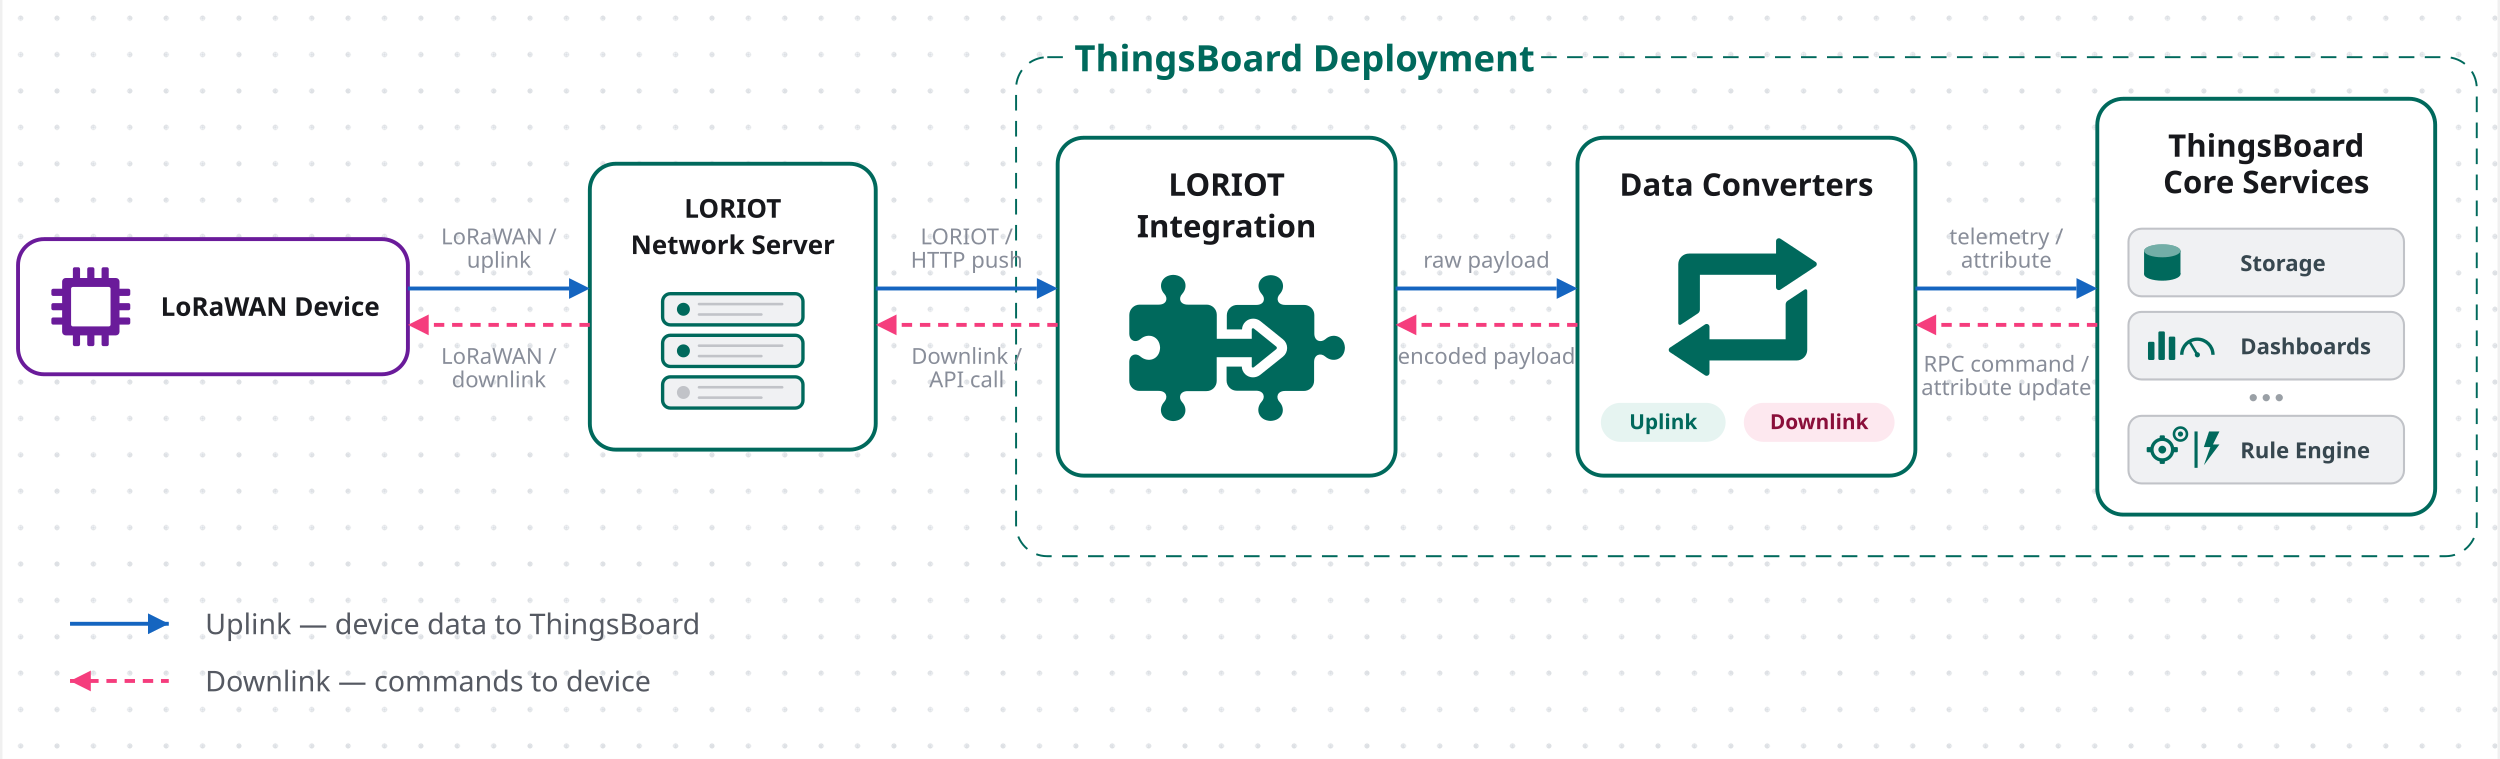
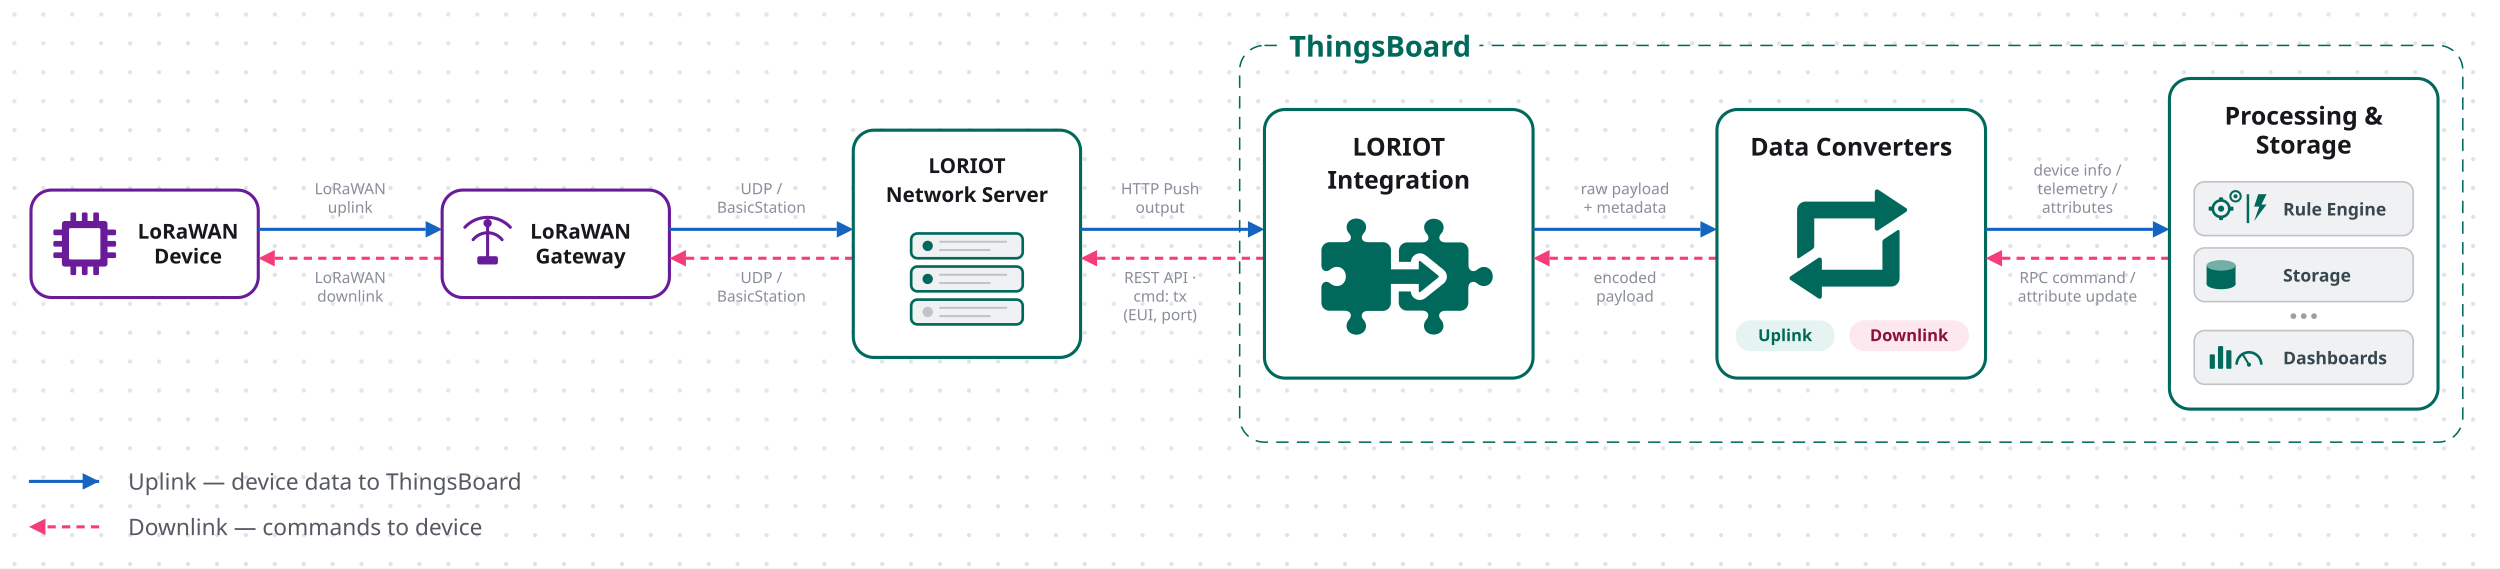
- <svg xmlns="http://www.w3.org/2000/svg" width="1400" height="425" viewBox="0 0 960 292">
+ <svg xmlns="http://www.w3.org/2000/svg" width="1430" height="325" fill="none" viewBox="0 0 1210 275">
  <defs>
    <clipPath id="clip0">
-       <path fill="#fff" d="M0 0h960v292H0z" />
+       <path fill="#fff" d="M0 0h1210v275H0z" />
    </clipPath>
    <pattern id="dots" width="14" height="14" x="0" y="0" patternUnits="userSpaceOnUse">
      <circle cx="7" cy="7" r="1" fill="#dde0e4" />
    </pattern>
  </defs>
  <g clip-path="url(#clip0)">
-     <path fill="#fff" d="M0 0h960v292H0z" />
-     <path fill="url(#dots)" d="M0 0h960v292H0z" />
+     <path fill="#fff" d="M0 0h1210v275H0z" />
+     <path fill="url(#dots)" d="M0 0h1210v275H0z" />
    <g transform="translate(0 33)">
-       <rect width="562" height="192" x="390" y="-11" fill="none" stroke="#00695c" stroke-dasharray="6,4" stroke-width=".75" rx="12" />
-       <path fill="#fff" d="M410-18h178v14H410z" />
-       <text x="501" y="-11" fill="#00695c" dominant-baseline="central" font-family="system-ui,sans-serif" font-size="14" font-weight="600" text-anchor="middle" textLength="174">ThingsBoard Deployment</text>
-       <rect width="150" height="52" x="6" y="59" fill="#fff" stroke="#6a1b9a" stroke-width="1.5" rx="10" />
-       <g fill="#6a1b9a" transform="matrix(.69 0 0 .69 13.3 64.3)">
-         <rect width="32" height="32" x="14" y="14" rx="2" />
-         <rect width="22" height="22" x="19" y="19" fill="#fff" rx="1" />
-         <rect width="4" height="7" x="20" y="8" rx="1" />
-         <rect width="4" height="7" x="28" y="8" rx="1" />
-         <rect width="4" height="7" x="36" y="8" rx="1" />
-         <rect width="4" height="7" x="20" y="45" rx="1" />
-         <rect width="4" height="7" x="28" y="45" rx="1" />
-         <rect width="4" height="7" x="36" y="45" rx="1" />
-         <rect width="7" height="4" x="8" y="20" rx="1" />
-         <rect width="7" height="4" x="8" y="28" rx="1" />
-         <rect width="7" height="4" x="8" y="36" rx="1" />
-         <rect width="7" height="4" x="45" y="20" rx="1" />
-         <rect width="7" height="4" x="45" y="28" rx="1" />
-         <rect width="7" height="4" x="45" y="36" rx="1" />
+       <rect width="592" height="192" x="600" y="-11" stroke="#00695c" stroke-dasharray="6,4" stroke-width=".75" rx="12" />
+       <path fill="#fff" d="M620-18h96v14h-96z" />
+       <text x="668" y="-11" fill="#00695c" dominant-baseline="central" font-family="system-ui,sans-serif" font-size="14" font-weight="600" text-anchor="middle" textLength="88">ThingsBoard</text>
+       <g transform="translate(9 0)">
+         <rect width="110" height="52" x="6" y="59" fill="#fff" stroke="#6a1b9a" stroke-width="1.5" rx="10" />
+         <g fill="#6a1b9a" transform="matrix(.69 0 0 .69 11.3 64.3)">
+           <rect width="32" height="32" x="14" y="14" rx="2" />
+           <rect width="22" height="22" x="19" y="19" fill="#fff" rx="1" />
+           <rect width="4" height="7" x="20" y="8" rx="1" />
+           <rect width="4" height="7" x="28" y="8" rx="1" />
+           <rect width="4" height="7" x="36" y="8" rx="1" />
+           <rect width="4" height="7" x="20" y="45" rx="1" />
+           <rect width="4" height="7" x="28" y="45" rx="1" />
+           <rect width="4" height="7" x="36" y="45" rx="1" />
+           <rect width="7" height="4" x="8" y="20" rx="1" />
+           <rect width="7" height="4" x="8" y="28" rx="1" />
+           <rect width="7" height="4" x="8" y="36" rx="1" />
+           <rect width="7" height="4" x="45" y="20" rx="1" />
+           <rect width="7" height="4" x="45" y="28" rx="1" />
+           <rect width="7" height="4" x="45" y="36" rx="1" />
+         </g>
+         <text x="82" y="79" fill="#17181c" dominant-baseline="middle" font-family="system-ui,sans-serif" font-size="10" font-weight="600" text-anchor="middle">LoRaWAN</text>
+         <text x="82" y="91" fill="#17181c" dominant-baseline="middle" font-family="system-ui,sans-serif" font-size="10" font-weight="600" text-anchor="middle">Device</text>
      </g>
-       <text x="103" y="85" fill="#17181c" dominant-baseline="middle" font-family="system-ui,sans-serif" font-size="10" font-weight="600" text-anchor="middle">LoRaWAN Device</text>
-       <rect width="110" height="110" x="226" y="30" fill="#fff" stroke="#00695c" stroke-width="1.5" rx="10" />
-       <text x="281" y="43" fill="#17181c" dominant-baseline="hanging" font-family="system-ui,sans-serif" font-size="10" font-weight="600" text-anchor="middle">LORIOT</text>
-       <text x="281" y="57" fill="#17181c" dominant-baseline="hanging" font-family="system-ui,sans-serif" font-size="10" font-weight="600" text-anchor="middle">Network Server</text>
-       <g fill="none" stroke="#00695c" stroke-linecap="round" stroke-width="1.3">
-         <rect width="54" height="12" x="254" y="80" fill="#f0f1f3" rx="3" />
-         <circle cx="262" cy="86" r="2.5" fill="#00695c" stroke="none" />
-         <path stroke="#c1c3c8" stroke-width="1" d="M268 84h32m-32 4h24" />
-         <rect width="54" height="12" x="254" y="96" fill="#f0f1f3" rx="3" />
-         <circle cx="262" cy="102" r="2.5" fill="#00695c" stroke="none" />
-         <path stroke="#c1c3c8" stroke-width="1" d="M268 100h32m-32 4h24" />
-         <rect width="54" height="12" x="254" y="112" fill="#f0f1f3" rx="3" />
-         <circle cx="262" cy="118" r="2.5" fill="#c1c3c8" stroke="none" />
-         <path stroke="#c1c3c8" stroke-width="1" d="M268 116h32m-32 4h24" />
+       <path stroke="#1565c0" stroke-width="1.5" d="M125 78h81" />
+       <path fill="#1565c0" d="m206 74 8 4-8 4z" />
+       <path stroke="#f53d7d" stroke-dasharray="4,3" stroke-width="1.5" d="M214 92h-81" />
+       <path fill="#f53d7d" d="m133 88-8 4 8 4z" />
+       <text x="169.5" y="61" fill="#888d99" font-family="system-ui,sans-serif" font-size="7.5" text-anchor="middle">LoRaWAN</text>
+       <text x="169.5" y="70" fill="#888d99" font-family="system-ui,sans-serif" font-size="7.5" text-anchor="middle">uplink</text>
+       <text x="169.5" y="104" fill="#888d99" font-family="system-ui,sans-serif" font-size="7.5" text-anchor="middle">LoRaWAN</text>
+       <text x="169.5" y="113" fill="#888d99" font-family="system-ui,sans-serif" font-size="7.5" text-anchor="middle">downlink</text>
+       <g transform="translate(33 0)">
+         <rect width="110" height="52" x="181" y="59" fill="#fff" stroke="#6a1b9a" stroke-width="1.5" rx="10" />
+         <g stroke="#6a1b9a" stroke-linecap="round" stroke-width="1.5" transform="translate(190 53)">
+           <path d="M13 38V22m-7 8a9 9 0 0 1 14 0M2 24a15 15 0 0 1 22 0" />
+           <rect width="10" height="4" x="8" y="38" fill="#6a1b9a" stroke="none" rx="1" />
+           <circle cx="13" cy="22" r="2" fill="#6a1b9a" stroke="none" />
+         </g>
+         <text x="248" y="79" fill="#17181c" dominant-baseline="middle" font-family="system-ui,sans-serif" font-size="10" font-weight="600" text-anchor="middle">LoRaWAN</text>
+         <text x="248" y="91" fill="#17181c" dominant-baseline="middle" font-family="system-ui,sans-serif" font-size="10" font-weight="600" text-anchor="middle">Gateway</text>
      </g>
-       <rect width="130" height="130" x="406" y="20" fill="#fff" stroke="#00695c" stroke-width="1.5" rx="10" />
-       <text x="471" y="33" fill="#17181c" dominant-baseline="hanging" font-family="system-ui,sans-serif" font-size="12" font-weight="600" text-anchor="middle">LORIOT</text>
-       <text x="471" y="49" fill="#17181c" dominant-baseline="hanging" font-family="system-ui,sans-serif" font-size="12" font-weight="600" text-anchor="middle">Integration</text>
-       <g fill="#00695c">
-         <path d="M437.48 117.4h7.39c3 0 3.7 2.45 2.14 4.21-2.58 2.87-1.2 7.16 3.43 7.41 4.64-.16 6.01-4.54 3.43-7.32-1.54-1.69-.86-4.22 2.14-4.22h7.22a3.9 3.9 0 0 0 3.96-3.88v-9.17h13.49v3.63c0 .33.42.5.78.25l8.68-7a.66.66 0 0 0 0-.93l-8.68-7c-.34-.25-.78 0-.78.34v3.63h-13.46v-9.26a3.9 3.9 0 0 0-3.95-3.88h-7.22c-3.01 0-3.7-2.45-2.14-4.13 2.58-2.87 1.2-7.17-3.44-7.33-4.63.16-6 4.54-3.43 7.33 1.55 1.68.87 4.13-2.14 4.13h-7.3a4 4 0 0 0-4.04 3.96v7.26c.08 2.87 2.58 3.53 4.3 2.02 2.92-2.54 7.38-1.19 7.55 3.36-.17 4.55-4.63 5.9-7.56 3.37-1.71-1.52-4.2-.85-4.3 2.01v7.33a3.87 3.87 0 0 0 3.93 3.88" />
-         <path d="M474.95 117.33h7.4c3 0 3.7 2.53 2.13 4.22-2.58 2.86-1.2 7.24 3.43 7.4 4.64-.16 6.02-4.46 3.44-7.32-1.55-1.68-.87-4.21 2.14-4.21h7.22a3.9 3.9 0 0 0 3.95-3.88v-7.25c0-2.95 2.59-3.63 4.3-2.1 2.92 2.53 7.39 1.18 7.56-3.36-.17-4.55-4.64-5.9-7.47-3.37-1.72 1.52-4.3.85-4.3-2.1V88.2a3.9 3.9 0 0 0-3.96-3.88h-7.22c-3 0-3.7-2.45-2.14-4.13 2.58-2.78 1.2-7.16-3.43-7.33-4.64.17-6.01 4.47-3.43 7.33 1.54 1.68.86 4.13-2.14 4.13h-7.3a4 4 0 0 0-4.05 3.97v5.44h5.84a4.3 4.3 0 0 1 4.3-4.13 4.5 4.5 0 0 1 2.75.93l8.68 7a4.27 4.27 0 0 1 0 6.73l-8.76 7c-.78.58-1.72.93-2.75.93a4.3 4.3 0 0 1-4.3-4.13h-5.85v5.4a3.9 3.9 0 0 0 3.96 3.87" />
+       <path stroke="#1565c0" stroke-width="1.5" d="M324 78h81" />
+       <path fill="#1565c0" d="m405 74 8 4-8 4z" />
+       <path stroke="#f53d7d" stroke-dasharray="4,3" stroke-width="1.5" d="M413 92h-81" />
+       <path fill="#f53d7d" d="m332 88-8 4 8 4z" />
+       <text x="368.5" y="61" fill="#888d99" font-family="system-ui,sans-serif" font-size="7.5" text-anchor="middle">UDP /</text>
+       <text x="368.5" y="70" fill="#888d99" font-family="system-ui,sans-serif" font-size="7.5" text-anchor="middle">BasicStation</text>
+       <text x="368.5" y="104" fill="#888d99" font-family="system-ui,sans-serif" font-size="7.5" text-anchor="middle">UDP /</text>
+       <text x="368.5" y="113" fill="#888d99" font-family="system-ui,sans-serif" font-size="7.5" text-anchor="middle">BasicStation</text>
+       <rect width="110" height="110" x="413" y="30" fill="#fff" stroke="#00695c" stroke-width="1.5" rx="10" />
+       <text x="468" y="43" fill="#17181c" dominant-baseline="hanging" font-family="system-ui,sans-serif" font-size="10" font-weight="600" text-anchor="middle">LORIOT</text>
+       <text x="468" y="57" fill="#17181c" dominant-baseline="hanging" font-family="system-ui,sans-serif" font-size="10" font-weight="600" text-anchor="middle">Network Server</text>
+       <g transform="translate(57 0)">
+         <g stroke="#00695c" stroke-linecap="round" stroke-width="1.3">
+           <rect width="54" height="12" x="384" y="80" fill="#f0f1f3" rx="3" />
+           <circle cx="392" cy="86" r="2.5" fill="#00695c" stroke="none" />
+           <path stroke="#c1c3c8" stroke-width="1" d="M398 84h32m-32 4h24" />
+           <rect width="54" height="12" x="384" y="96" fill="#f0f1f3" rx="3" />
+           <circle cx="392" cy="102" r="2.5" fill="#00695c" stroke="none" />
+           <path stroke="#c1c3c8" stroke-width="1" d="M398 100h32m-32 4h24" />
+           <rect width="54" height="12" x="384" y="112" fill="#f0f1f3" rx="3" />
+           <circle cx="392" cy="118" r="2.5" fill="#c1c3c8" stroke="none" />
+           <path stroke="#c1c3c8" stroke-width="1" d="M398 116h32m-32 4h24" />
+         </g>
      </g>
-       <rect width="130" height="130" x="606" y="20" fill="#fff" stroke="#00695c" stroke-width="1.5" rx="10" />
-       <text x="671" y="33" fill="#17181c" dominant-baseline="hanging" font-family="system-ui,sans-serif" font-size="12" font-weight="600" text-anchor="middle">Data Converters</text>
-       <g fill="#00695c">
-         <path d="m697.58 67.75-13.46-8.89a1.1 1.1 0 0 0-1.72.9v4.8h-33.46a4.1 4.1 0 0 0-4.16 4.08V91.4c0 .49.57.79.98.51l6.54-4.31c.5-.32.8-.88.8-1.48v-13.4h29.28v4.8c0 .88.98 1.4 1.72.9l13.46-8.88c.68-.43.68-1.37.02-1.8m-4.16 10.64-6.53 4.32c-.5.32-.8.87-.8 1.47v13.37h-29.3v-4.8a1.1 1.1 0 0 0-1.73-.9l-13.46 8.88a1.07 1.07 0 0 0 0 1.8l13.46 8.88a1.1 1.1 0 0 0 1.73-.9v-4.8h33.43a4.1 4.1 0 0 0 4.18-4.08V78.89a.62.62 0 0 0-.98-.5" />
+       <path stroke="#1565c0" stroke-width="1.5" d="M523 78h81" />
+       <path fill="#1565c0" d="m604 74 8 4-8 4z" />
+       <path stroke="#f53d7d" stroke-dasharray="4,3" stroke-width="1.5" d="M612 92h-81" />
+       <path fill="#f53d7d" d="m531 88-8 4 8 4z" />
+       <text x="561.5" y="61" fill="#888d99" font-family="system-ui,sans-serif" font-size="7.5" text-anchor="middle">HTTP Push</text>
+       <text x="561.5" y="70" fill="#888d99" font-family="system-ui,sans-serif" font-size="7.5" text-anchor="middle">output</text>
+       <text x="561.5" y="104" fill="#888d99" font-family="system-ui,sans-serif" font-size="7.5" text-anchor="middle">REST API ·</text>
+       <text x="561.5" y="113" fill="#888d99" font-family="system-ui,sans-serif" font-size="7.5" text-anchor="middle">cmd: tx</text>
+       <text x="561.5" y="122" fill="#888d99" font-family="system-ui,sans-serif" font-size="7.5" text-anchor="middle">(EUI, port)</text>
+       <rect width="130" height="130" x="612" y="20" fill="#fff" stroke="#00695c" stroke-width="1.5" rx="10" />
+       <text x="677" y="33" fill="#17181c" dominant-baseline="hanging" font-family="system-ui,sans-serif" font-size="12" font-weight="600" text-anchor="middle">LORIOT</text>
+       <text x="677" y="49" fill="#17181c" dominant-baseline="hanging" font-family="system-ui,sans-serif" font-size="12" font-weight="600" text-anchor="middle">Integration</text>
+       <g transform="translate(81 0)">
+         <g fill="#00695c">
+           <path d="M562.48 117.4h7.39c3 0 3.7 2.45 2.14 4.21-2.58 2.87-1.2 7.16 3.43 7.41 4.64-.16 6.01-4.54 3.43-7.32-1.54-1.69-.86-4.22 2.14-4.22h7.22a3.9 3.9 0 0 0 3.96-3.88v-9.17h13.49v3.63c0 .33.42.5.78.25l8.68-7a.66.66 0 0 0 0-.93l-8.68-7c-.34-.25-.78 0-.78.34v3.63h-13.46v-9.26a3.9 3.9 0 0 0-3.95-3.88h-7.22c-3.01 0-3.7-2.45-2.14-4.13 2.58-2.87 1.2-7.17-3.44-7.33-4.63.16-6 4.54-3.43 7.33 1.55 1.68.87 4.13-2.14 4.13h-7.3a4 4 0 0 0-4.04 3.96v7.26c.08 2.87 2.58 3.53 4.3 2.02 2.92-2.54 7.38-1.19 7.55 3.36-.17 4.55-4.63 5.9-7.56 3.37-1.71-1.52-4.2-.85-4.3 2.01v7.33a3.87 3.87 0 0 0 3.93 3.88" />
+           <path d="M599.95 117.33h7.4c3 0 3.7 2.53 2.13 4.22-2.58 2.86-1.2 7.24 3.43 7.4 4.64-.16 6.02-4.46 3.44-7.32-1.55-1.68-.87-4.21 2.14-4.21h7.22a3.9 3.9 0 0 0 3.95-3.88v-7.25c0-2.95 2.59-3.63 4.3-2.1 2.92 2.53 7.39 1.18 7.56-3.36-.17-4.55-4.64-5.9-7.47-3.37-1.72 1.52-4.3.85-4.3-2.1V88.2a3.9 3.9 0 0 0-3.96-3.88h-7.22c-3 0-3.7-2.45-2.14-4.13 2.58-2.78 1.2-7.16-3.43-7.33-4.64.17-6.01 4.47-3.43 7.33 1.54 1.68.86 4.13-2.14 4.13h-7.3a4 4 0 0 0-4.05 3.97v5.44h5.84a4.3 4.3 0 0 1 4.3-4.13 4.5 4.5 0 0 1 2.75.93l8.68 7a4.27 4.27 0 0 1 0 6.73l-8.76 7c-.78.58-1.72.93-2.75.93a4.3 4.3 0 0 1-4.3-4.13h-5.85v5.4a3.9 3.9 0 0 0 3.96 3.87" />
+         </g>
      </g>
-       <rect width="48" height="15" x="615" y="122" fill="#e6f4f1" rx="7.5" />
-       <text x="639" y="129" fill="#00695c" dominant-baseline="central" font-family="system-ui,sans-serif" font-size="8" font-weight="700" text-anchor="middle">Uplink</text>
-       <rect width="58" height="15" x="670" y="122" fill="#fde8ef" rx="7.5" />
-       <text x="699" y="129" fill="#8a0f3a" dominant-baseline="central" font-family="system-ui,sans-serif" font-size="8" font-weight="700" text-anchor="middle">Downlink</text>
-       <rect width="130" height="160" x="806" y="5" fill="#fff" stroke="#00695c" stroke-width="1.5" rx="10" />
-       <text x="871" y="18" fill="#17181c" dominant-baseline="hanging" font-family="system-ui,sans-serif" font-size="12" font-weight="600" text-anchor="middle">ThingsBoard</text>
-       <text x="871" y="32" fill="#17181c" dominant-baseline="hanging" font-family="system-ui,sans-serif" font-size="12" font-weight="600" text-anchor="middle">Core Services</text>
-       <g transform="translate(117 5)">
-         <rect width="106" height="26" x="701" y="50" fill="#f0f1f3" stroke="#c1c3c8" stroke-width=".8" rx="5" />
-         <g fill="#00695c" transform="translate(45 -6.5)">
-           <ellipse cx="669" cy="65" rx="7" ry="2.5" />
-           <path d="M662 65h14v9h-14z" />
-           <ellipse cx="669" cy="74" rx="7" ry="2.5" />
-           <ellipse cx="669" cy="65" fill="#e6f4f1" opacity=".5" rx="7" ry="2.5" />
+       <path stroke="#1565c0" stroke-width="1.5" d="M742 78h81" />
+       <path fill="#1565c0" d="m823 74 8 4-8 4z" />
+       <path stroke="#f53d7d" stroke-dasharray="4,3" stroke-width="1.5" d="M831 92h-81" />
+       <path fill="#f53d7d" d="m750 88-8 4 8 4z" />
+       <text x="786.5" y="61" fill="#888d99" font-family="system-ui,sans-serif" font-size="7.5" text-anchor="middle">raw payload</text>
+       <text x="786.5" y="70" fill="#888d99" font-family="system-ui,sans-serif" font-size="7.5" text-anchor="middle">+ metadata</text>
+       <text x="786.5" y="104" fill="#888d99" font-family="system-ui,sans-serif" font-size="7.5" text-anchor="middle">encoded</text>
+       <text x="786.5" y="113" fill="#888d99" font-family="system-ui,sans-serif" font-size="7.5" text-anchor="middle">payload</text>
+       <g transform="translate(105 0)">
+         <rect width="130" height="130" x="726" y="20" fill="#fff" stroke="#00695c" stroke-width="1.5" rx="10" />
+         <text x="791" y="33" fill="#17181c" dominant-baseline="hanging" font-family="system-ui,sans-serif" font-size="12" font-weight="600" text-anchor="middle">Data Converters</text>
+         <g fill="#00695c">
+           <path d="m817.58 67.75-13.46-8.89a1.1 1.1 0 0 0-1.72.9v4.8h-33.46a4.1 4.1 0 0 0-4.16 4.08V91.4c0 .49.57.79.98.51l6.54-4.31c.5-.32.8-.88.8-1.48v-13.4h29.28v4.8c0 .88.98 1.4 1.72.9l13.46-8.88c.68-.43.68-1.37.02-1.8m-4.16 10.64-6.53 4.32c-.5.32-.8.87-.8 1.47v13.37h-29.3v-4.8a1.1 1.1 0 0 0-1.73-.9l-13.46 8.88a1.07 1.07 0 0 0 0 1.8l13.46 8.88a1.1 1.1 0 0 0 1.73-.9v-4.8h33.43a4.1 4.1 0 0 0 4.18-4.08V78.89a.62.62 0 0 0-.98-.5" />
        </g>
-         <text x="744" y="63" fill="#37474f" dominant-baseline="central" font-family="system-ui,sans-serif" font-size="8.5" font-weight="600">Storage</text>
-         <rect width="106" height="26" x="701" y="82" fill="#f0f1f3" stroke="#c1c3c8" stroke-width=".8" rx="5" />
-         <g fill="#00695c" transform="translate(47.5 -5.5)">
-           <rect width="2.5" height="7" x="661" y="99" rx=".5" />
-           <rect width="2.5" height="11" x="665" y="95" rx=".5" />
-           <rect width="2.5" height="9" x="669" y="97" rx=".5" />
-           <path fill="none" stroke="#00695c" stroke-width="1.3" d="M674 104a6 6 0 0 1 12 0" />
-           <path stroke="#00695c" stroke-linecap="round" d="m680 104-3-5" />
-           <circle cx="680" cy="104" r="1" />
+         <rect width="48" height="15" x="735" y="122" fill="#e6f4f1" rx="7.5" />
+         <text x="759" y="129" fill="#00695c" dominant-baseline="central" font-family="system-ui,sans-serif" font-size="8" font-weight="700" text-anchor="middle">Uplink</text>
+         <rect width="58" height="15" x="790" y="122" fill="#fde8ef" rx="7.5" />
+         <text x="819" y="129" fill="#8a0f3a" dominant-baseline="central" font-family="system-ui,sans-serif" font-size="8" font-weight="700" text-anchor="middle">Downlink</text>
+       </g>
+       <path stroke="#1565c0" stroke-width="1.5" d="M961 78h81" />
+       <path fill="#1565c0" d="m1042 74 8 4-8 4z" />
+       <path stroke="#f53d7d" stroke-dasharray="4,3" stroke-width="1.5" d="M1050 92h-81" />
+       <path fill="#f53d7d" d="m969 88-8 4 8 4z" />
+       <text x="1005.5" y="52" fill="#888d99" font-family="system-ui,sans-serif" font-size="7.5" text-anchor="middle">device info /</text>
+       <text x="1005.5" y="61" fill="#888d99" font-family="system-ui,sans-serif" font-size="7.5" text-anchor="middle">telemetry /</text>
+       <text x="1005.5" y="70" fill="#888d99" font-family="system-ui,sans-serif" font-size="7.5" text-anchor="middle">attributes</text>
+       <text x="1005.5" y="104" fill="#888d99" font-family="system-ui,sans-serif" font-size="7.5" text-anchor="middle">RPC command /</text>
+       <text x="1005.5" y="113" fill="#888d99" font-family="system-ui,sans-serif" font-size="7.5" text-anchor="middle">attribute update</text>
+       <g transform="translate(129 0)">
+         <rect width="130" height="160" x="921" y="5" fill="#fff" stroke="#00695c" stroke-width="1.5" rx="10" />
+         <text x="986" y="18" fill="#17181c" dominant-baseline="hanging" font-family="system-ui,sans-serif" font-size="12" font-weight="600" text-anchor="middle">Processing &amp;</text>
+         <text x="986" y="32" fill="#17181c" dominant-baseline="hanging" font-family="system-ui,sans-serif" font-size="12" font-weight="600" text-anchor="middle">Storage</text>
+         <g transform="translate(232 5)">
+           <g transform="translate(0 32)">
+             <rect width="106" height="26" x="701" y="50" fill="#f0f1f3" stroke="#c1c3c8" stroke-width=".8" rx="5" />
+             <g fill="#00695c" transform="translate(45 -6.5)">
+               <ellipse cx="669" cy="65" rx="7" ry="2.5" />
+               <path d="M662 65h14v9h-14z" />
+               <ellipse cx="669" cy="74" rx="7" ry="2.5" />
+               <ellipse cx="669" cy="65" fill="#e6f4f1" opacity=".5" rx="7" ry="2.5" />
+             </g>
+             <text x="744" y="63" fill="#37474f" dominant-baseline="central" font-family="system-ui,sans-serif" font-size="8.5" font-weight="600">Storage</text>
+           </g>
+           <g transform="translate(0 40)">
+             <rect width="106" height="26" x="701" y="82" fill="#f0f1f3" stroke="#c1c3c8" stroke-width=".8" rx="5" />
+             <g fill="#00695c" transform="translate(47.5 -5.5)">
+               <rect width="2.5" height="7" x="661" y="99" rx=".5" />
+               <rect width="2.5" height="11" x="665" y="95" rx=".5" />
+               <rect width="2.5" height="9" x="669" y="97" rx=".5" />
+               <path fill="none" stroke="#00695c" stroke-width="1.3" d="M674 104a6 6 0 0 1 12 0" />
+               <path stroke="#00695c" stroke-linecap="round" d="m680 104-3-5" />
+               <circle cx="680" cy="104" r="1" />
+             </g>
+             <text x="744" y="95" fill="#37474f" dominant-baseline="central" font-family="system-ui,sans-serif" font-size="8.5" font-weight="600">Dashboards</text>
+           </g>
+           <circle cx="749" cy="115" r="1.4" fill="#9aa0a6" />
+           <circle cx="754" cy="115" r="1.4" fill="#9aa0a6" />
+           <circle cx="759" cy="115" r="1.4" fill="#9aa0a6" />
+           <g transform="translate(0 -72)">
+             <rect width="106" height="26" x="701" y="122" fill="#f0f1f3" stroke="#c1c3c8" stroke-width=".8" rx="5" />
+             <g fill="#00695c" transform="translate(49)">
+               <circle cx="665" cy="135" r="4" fill="none" stroke="#00695c" stroke-width="1.3" />
+               <circle cx="665" cy="135" r="1.5" />
+               <rect width="2" height="2" x="664" y="129.5" rx=".4" />
+               <rect width="2" height="2" x="664" y="138.5" rx=".4" />
+               <rect width="2" height="2" x="659" y="134" rx=".4" />
+               <rect width="2" height="2" x="669" y="134" rx=".4" />
+               <circle cx="672" cy="129" r="2.5" fill="none" stroke="#00695c" />
+               <circle cx="672" cy="129" r="1" />
+               <path stroke="#00695c" stroke-width="1.2" d="M678 128v14" />
+               <path d="m683 128-2 6h2.5l-2.5 7 6-8h-2.5l2.5-5z" />
+             </g>
+             <text x="744" y="135" fill="#37474f" dominant-baseline="central" font-family="system-ui,sans-serif" font-size="8.5" font-weight="600">Rule Engine</text>
+           </g>
        </g>
-         <text x="744" y="95" fill="#37474f" dominant-baseline="central" font-family="system-ui,sans-serif" font-size="8.5" font-weight="600">Dashboards</text>
-         <circle cx="749" cy="115" r="1.4" fill="#9aa0a6" />
-         <circle cx="754" cy="115" r="1.4" fill="#9aa0a6" />
-         <circle cx="759" cy="115" r="1.4" fill="#9aa0a6" />
-         <rect width="106" height="26" x="701" y="122" fill="#f0f1f3" stroke="#c1c3c8" stroke-width=".8" rx="5" />
-         <g fill="#00695c" transform="translate(49)">
-           <circle cx="665" cy="135" r="4" fill="none" stroke="#00695c" stroke-width="1.3" />
-           <circle cx="665" cy="135" r="1.5" />
-           <rect width="2" height="2" x="664" y="129.5" rx=".4" />
-           <rect width="2" height="2" x="664" y="138.5" rx=".4" />
-           <rect width="2" height="2" x="659" y="134" rx=".4" />
-           <rect width="2" height="2" x="669" y="134" rx=".4" />
-           <circle cx="672" cy="129" r="2.5" fill="none" stroke="#00695c" />
-           <circle cx="672" cy="129" r="1" />
-           <path stroke="#00695c" stroke-width="1.2" d="M678 128v14" />
-           <path d="m683 128-2 6h2.5l-2.5 7 6-8h-2.5l2.5-5z" />
-         </g>
-         <text x="744" y="135" fill="#37474f" dominant-baseline="central" font-family="system-ui,sans-serif" font-size="8.5" font-weight="600">Rule Engine</text>
      </g>
-       <path stroke="#1565c0" stroke-width="1.5" d="M156 78h62" />
-       <path fill="#1565c0" d="m218 74 8 4-8 4z" />
-       <path stroke="#f53d7d" stroke-dasharray="4,3" stroke-width="1.5" d="M226 92h-62" />
-       <path fill="#f53d7d" d="m164 88-8 4 8 4z" />
-       <text x="191" y="61" fill="#888d99" font-family="system-ui,sans-serif" font-size="8.5" text-anchor="middle">LoRaWAN /</text>
-       <text x="191" y="70" fill="#888d99" font-family="system-ui,sans-serif" font-size="8.5" text-anchor="middle">uplink</text>
-       <text x="191" y="107" fill="#888d99" font-family="system-ui,sans-serif" font-size="8.5" text-anchor="middle">LoRaWAN /</text>
-       <text x="191" y="116" fill="#888d99" font-family="system-ui,sans-serif" font-size="8.5" text-anchor="middle">downlink</text>
-       <path stroke="#1565c0" stroke-width="1.5" d="M336 78h62" />
-       <path fill="#1565c0" d="m398 74 8 4-8 4z" />
-       <path stroke="#f53d7d" stroke-dasharray="4,3" stroke-width="1.5" d="M406 92h-62" />
-       <path fill="#f53d7d" d="m344 88-8 4 8 4z" />
-       <text x="371" y="61" fill="#888d99" font-family="system-ui,sans-serif" font-size="8.5" text-anchor="middle">LORIOT /</text>
-       <text x="371" y="70" fill="#888d99" font-family="system-ui,sans-serif" font-size="8.5" text-anchor="middle">HTTP push</text>
-       <text x="371" y="107" fill="#888d99" font-family="system-ui,sans-serif" font-size="8.5" text-anchor="middle">Downlink /</text>
-       <text x="371" y="116" fill="#888d99" font-family="system-ui,sans-serif" font-size="8.5" text-anchor="middle">API call</text>
-       <path stroke="#1565c0" stroke-width="1.5" d="M536 78h62" />
-       <path fill="#1565c0" d="m598 74 8 4-8 4z" />
-       <path stroke="#f53d7d" stroke-dasharray="4,3" stroke-width="1.5" d="M606 92h-62" />
-       <path fill="#f53d7d" d="m544 88-8 4 8 4z" />
-       <text x="571" y="70" fill="#888d99" font-family="system-ui,sans-serif" font-size="8.5" text-anchor="middle">raw payload</text>
-       <text x="571" y="107" fill="#888d99" font-family="system-ui,sans-serif" font-size="8.5" text-anchor="middle">encoded payload</text>
-       <path stroke="#1565c0" stroke-width="1.5" d="M736 78h62" />
-       <path fill="#1565c0" d="m798 74 8 4-8 4z" />
-       <path stroke="#f53d7d" stroke-dasharray="4,3" stroke-width="1.5" d="M806 92h-62" />
-       <path fill="#f53d7d" d="m744 88-8 4 8 4z" />
-       <text x="771" y="61" fill="#888d99" font-family="system-ui,sans-serif" font-size="8.5" text-anchor="middle">telemetry /</text>
-       <text x="771" y="70" fill="#888d99" font-family="system-ui,sans-serif" font-size="8.5" text-anchor="middle">attribute</text>
-       <text x="771" y="110" fill="#888d99" font-family="system-ui,sans-serif" font-size="8.5" text-anchor="middle">RPC command /</text>
-       <text x="771" y="119" fill="#888d99" font-family="system-ui,sans-serif" font-size="8.5" text-anchor="middle">attribute update</text>
-       <path stroke="#1565c0" stroke-width="1.5" d="M26 207h38" />
-       <path fill="#1565c0" d="m56 203 8 4-8 4z" />
-       <text x="78" y="211" fill="#555962" font-family="system-ui,sans-serif" font-size="11">Uplink — device data to ThingsBoard</text>
-       <path stroke="#f53d7d" stroke-dasharray="4,3" stroke-width="1.5" d="M26 229h38" />
-       <path fill="#f53d7d" d="m34 225-8 4 8 4z" />
-       <text x="78" y="233" fill="#555962" font-family="system-ui,sans-serif" font-size="11">Downlink — commands to device</text>
+       <path stroke="#1565c0" stroke-width="1.5" d="M14 200h34" />
+       <path fill="#1565c0" d="m40 196 8 4-8 4z" />
+       <text x="62" y="204" fill="#555962" font-family="system-ui,sans-serif" font-size="11">Uplink — device data to ThingsBoard</text>
+       <path stroke="#f53d7d" stroke-dasharray="4,3" stroke-width="1.5" d="M48 222H22" />
+       <path fill="#f53d7d" d="m22 218-8 4 8 4z" />
+       <text x="62" y="226" fill="#555962" font-family="system-ui,sans-serif" font-size="11">Downlink — commands to device</text>
    </g>
  </g>
</svg>
